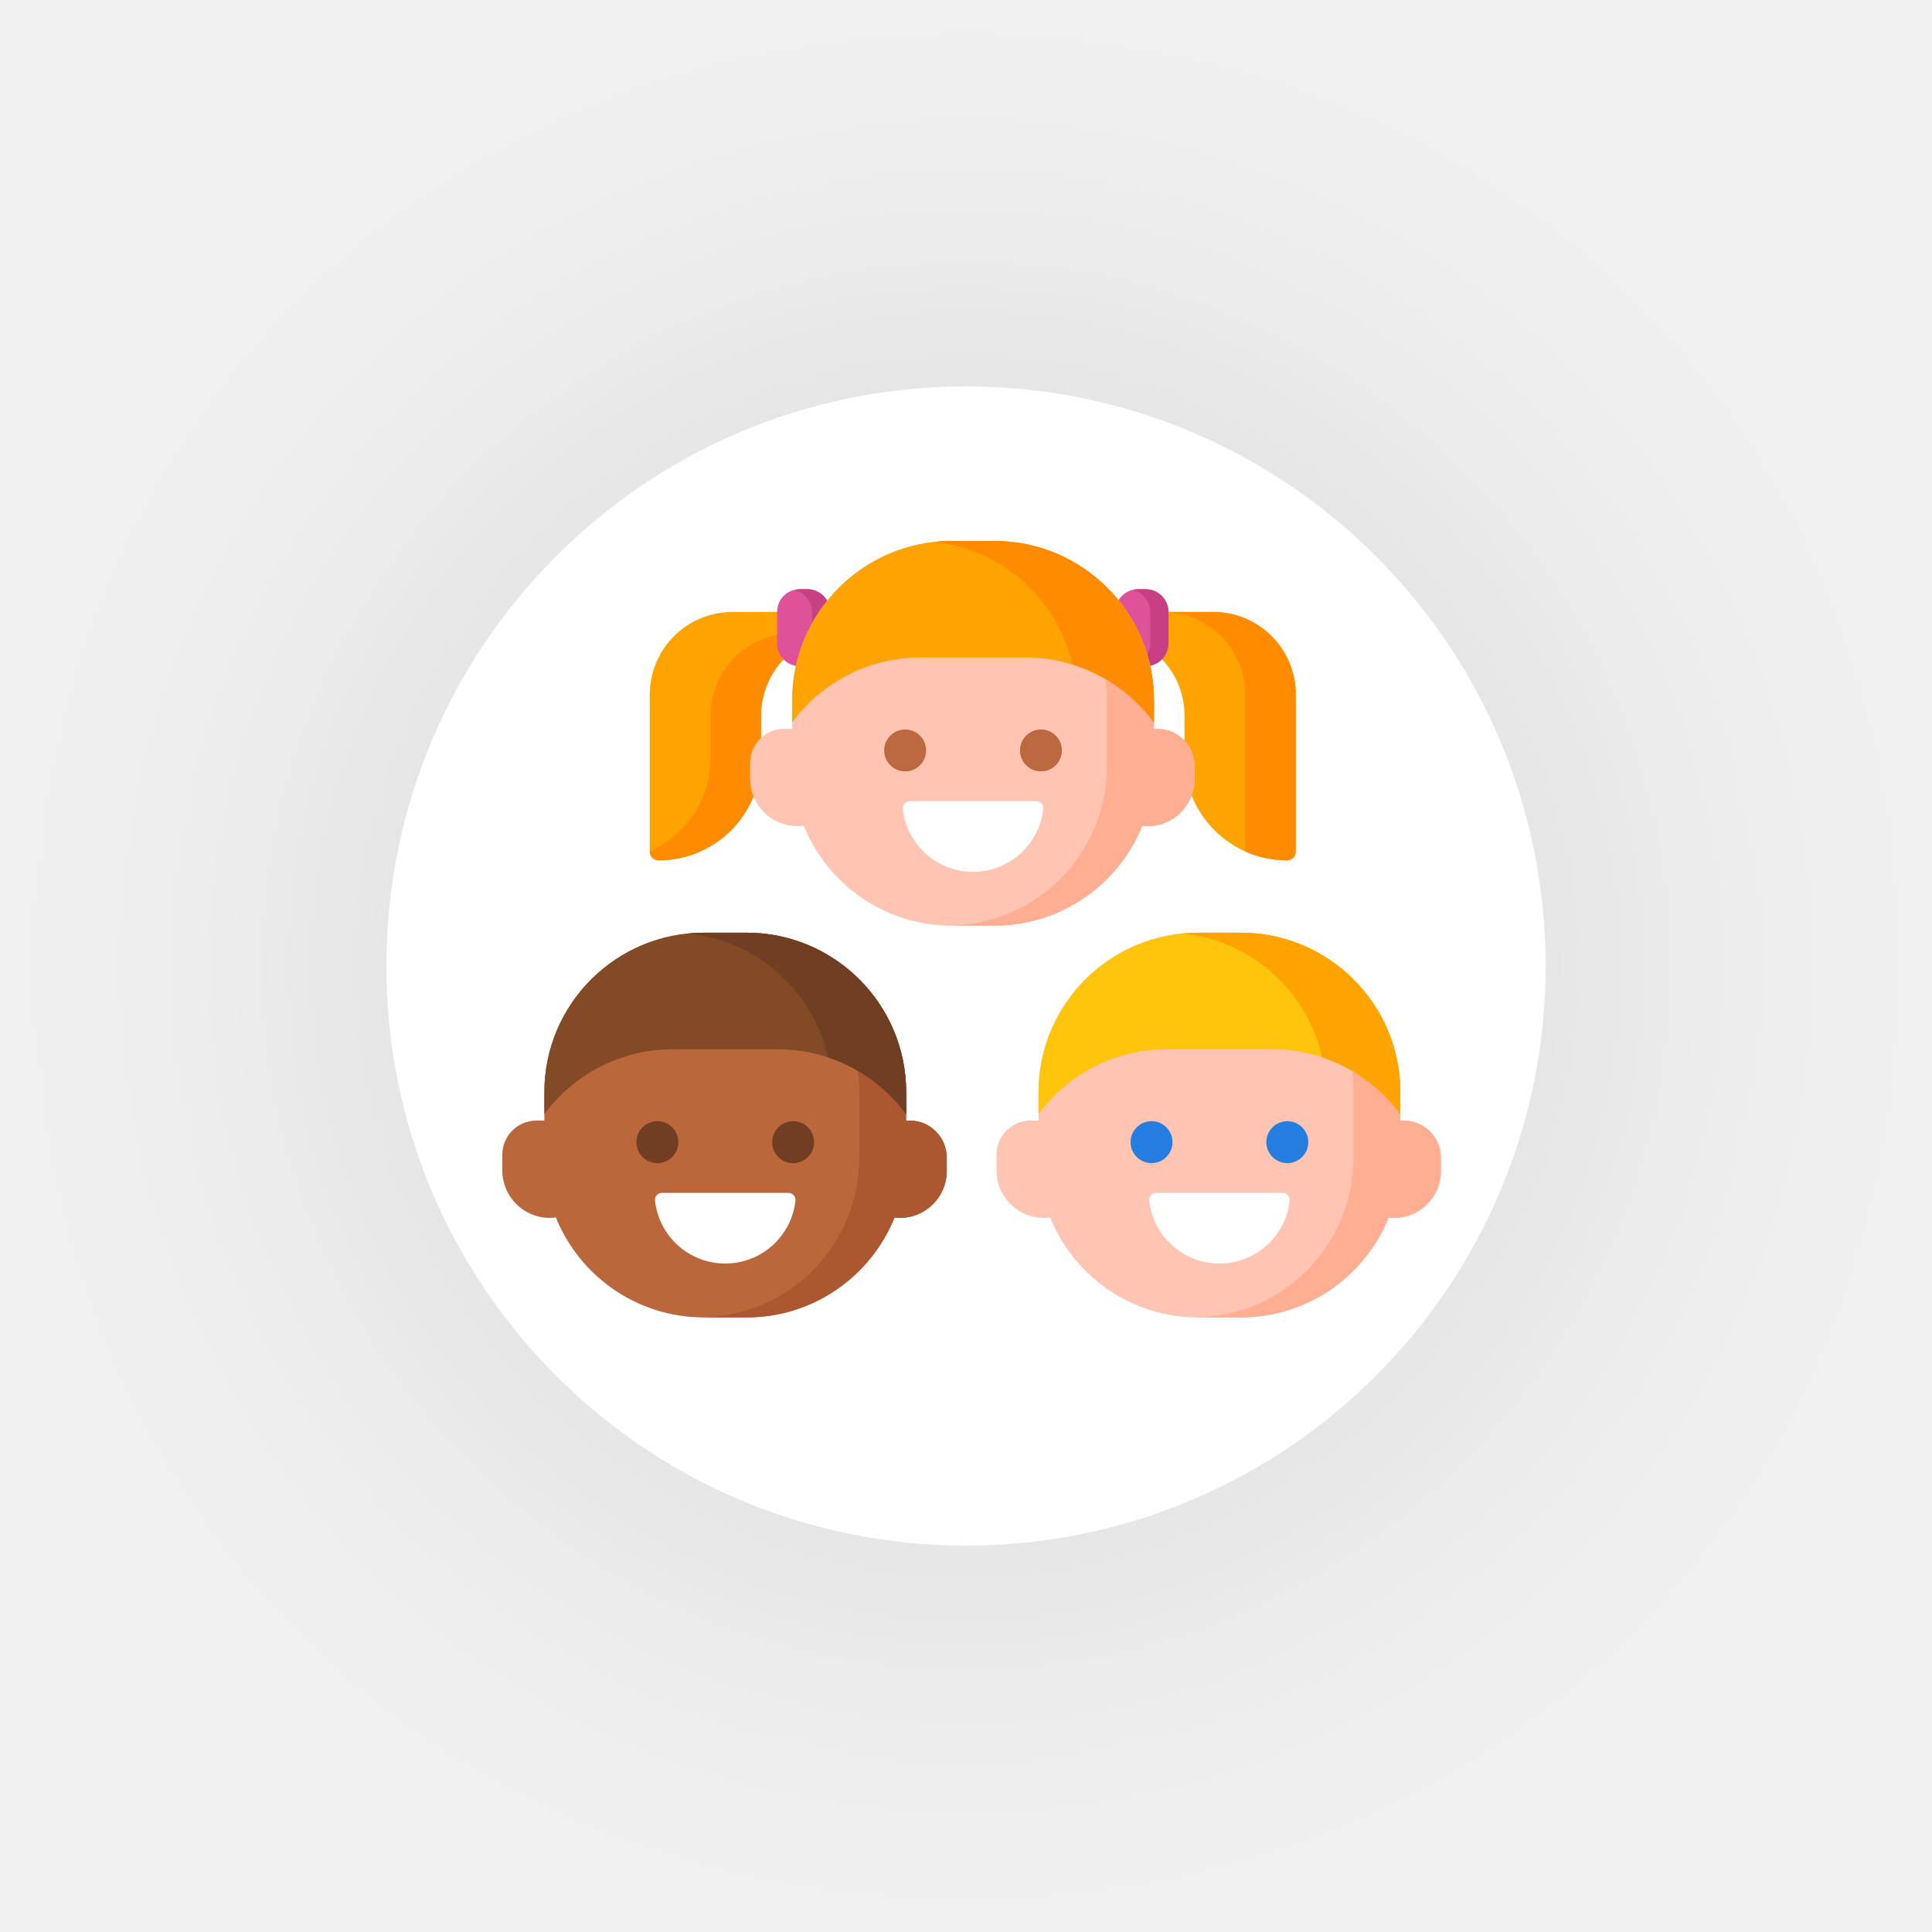
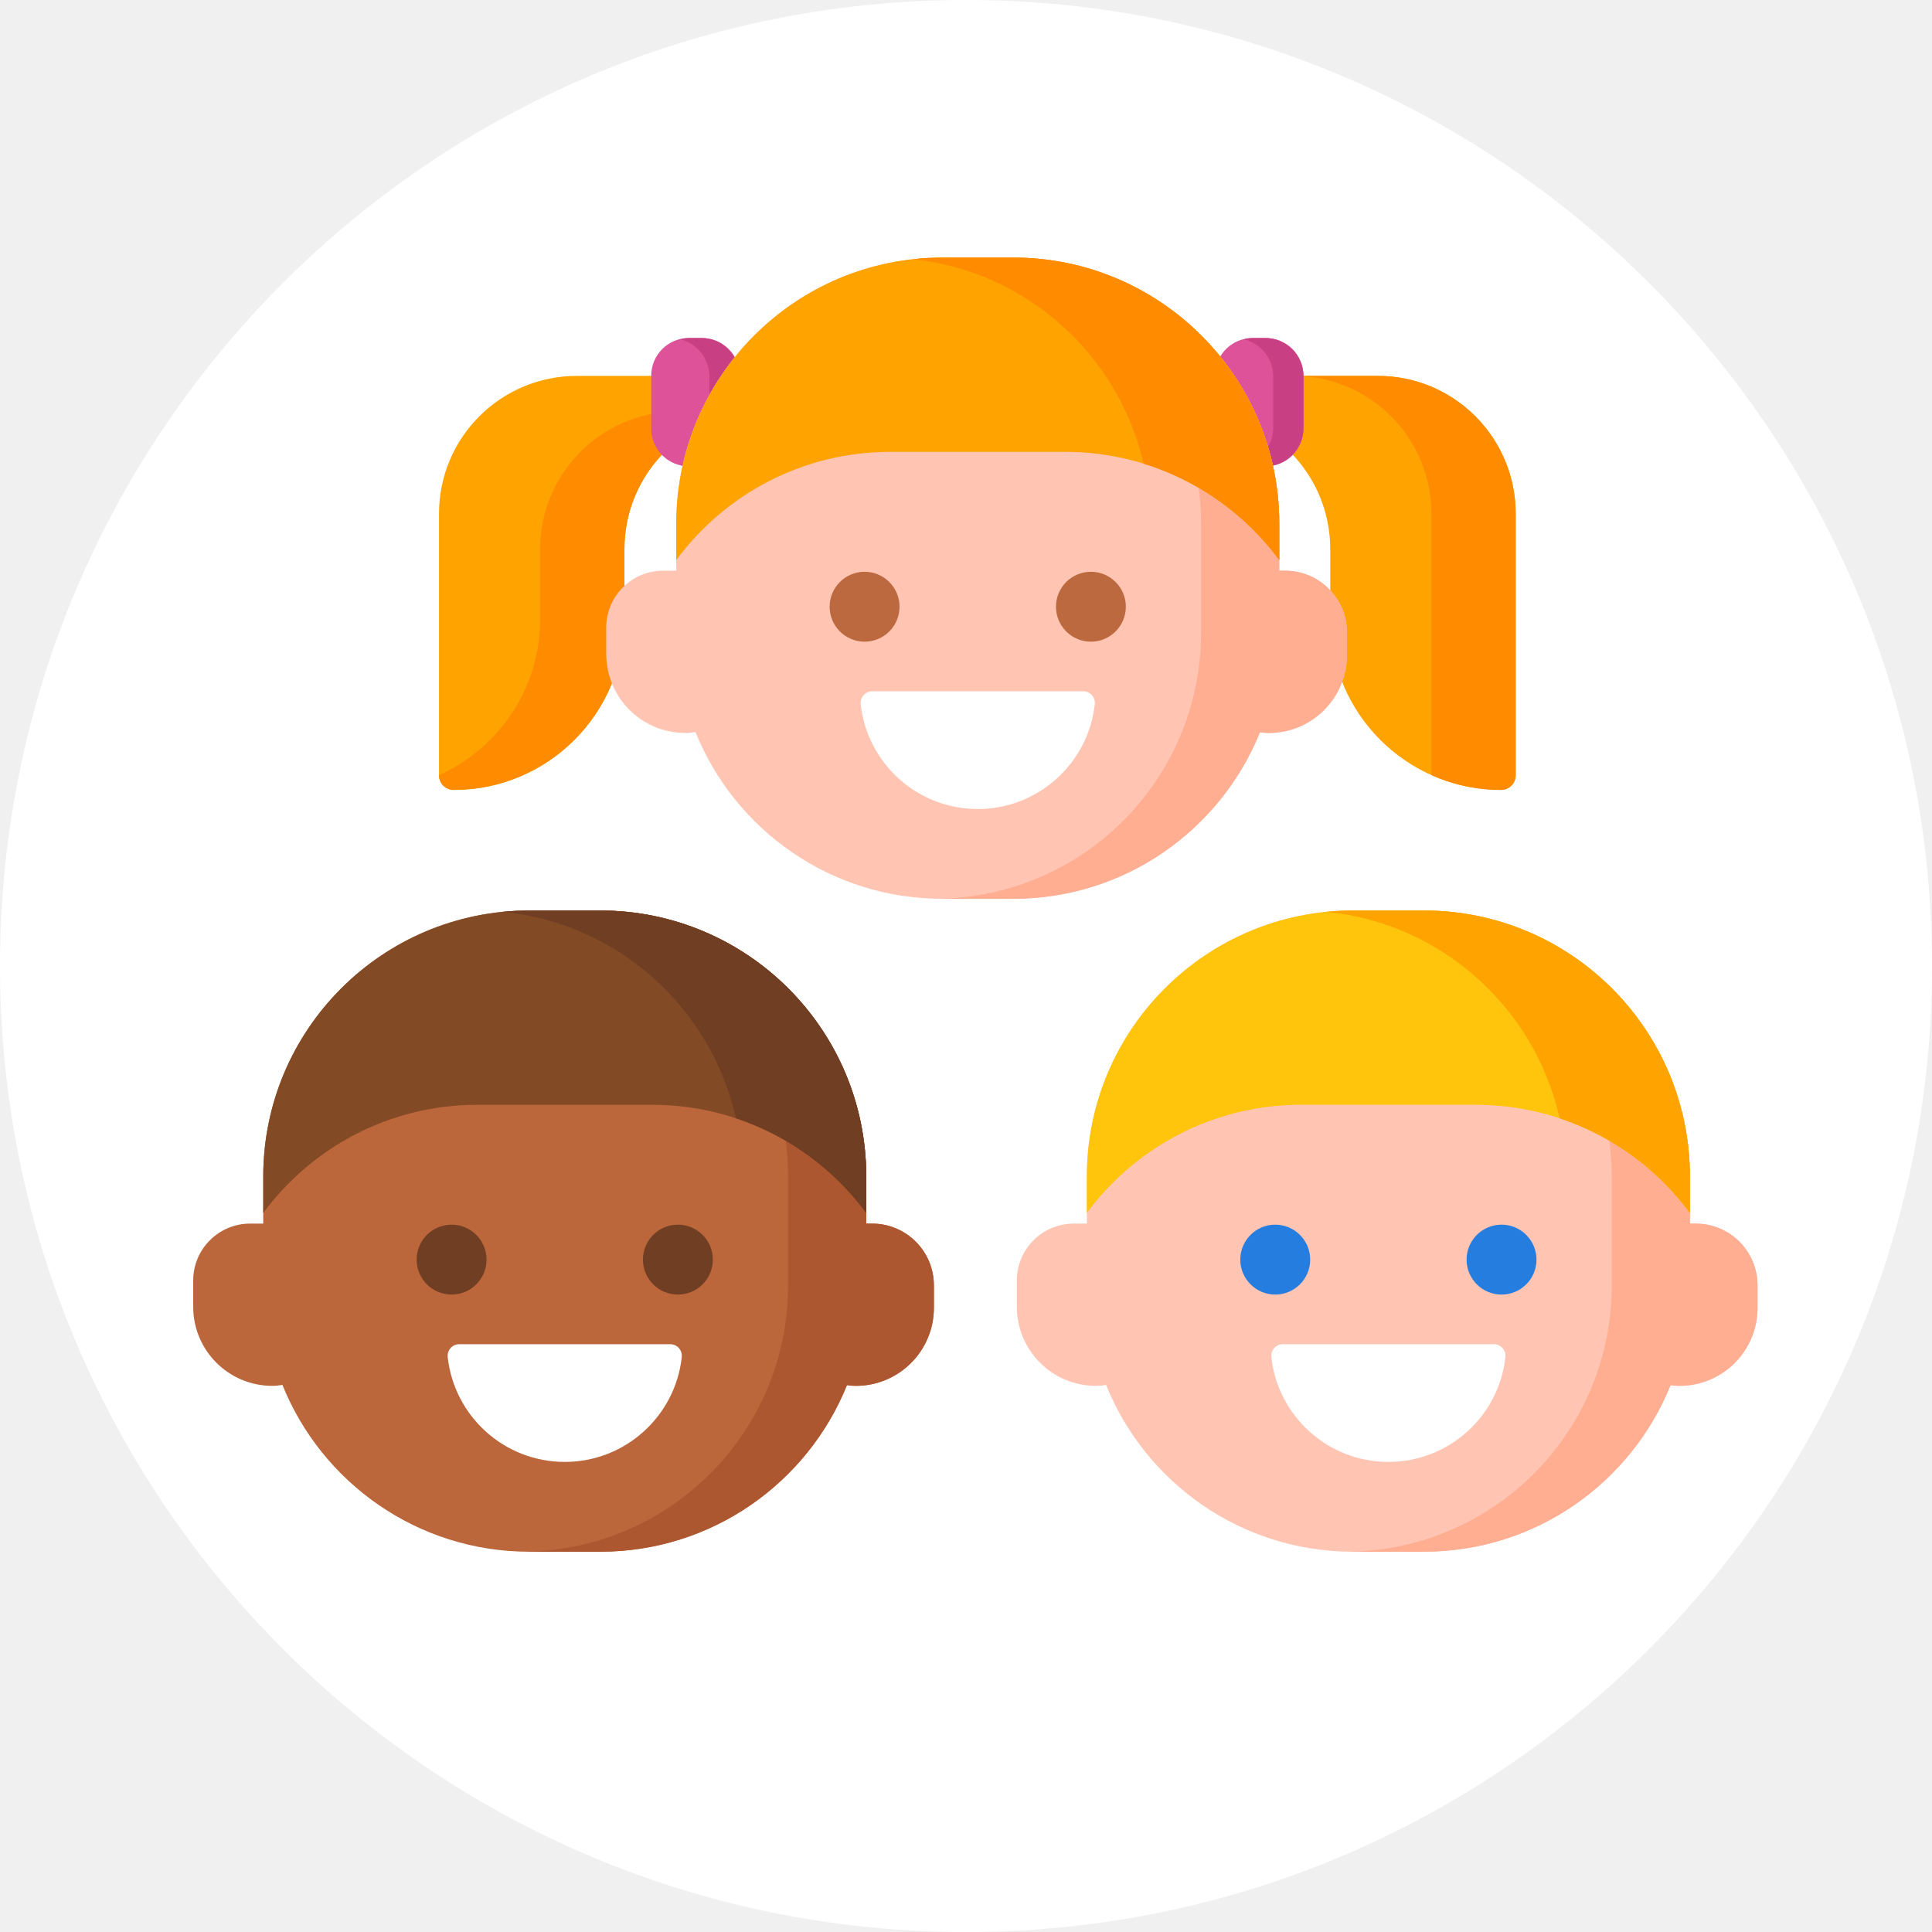
- <svg xmlns="http://www.w3.org/2000/svg" width="100" height="100" viewBox="0 0 100 100" fill="none">
-   <g filter="url(#filter0_d)">
-     <rect x="20" y="20" width="60" height="60" rx="30" fill="white" />
-   </g>
-   <path d="M61.312 37.055C61.312 34.739 59.471 32.853 57.173 32.779V31.674H62.791C65.154 31.674 67.07 33.589 67.07 35.953V44.078C67.07 44.329 66.867 44.532 66.617 44.532C63.687 44.532 61.312 42.157 61.312 39.228V37.055H61.312Z" fill="#FFA300" />
-   <path d="M58.903 34.482H59.311C59.957 34.482 60.481 33.958 60.481 33.312V31.668C60.481 31.021 59.957 30.497 59.311 30.497H58.903C58.257 30.497 57.733 31.021 57.733 31.668V33.312C57.733 33.958 58.257 34.482 58.903 34.482Z" fill="#DD5298" />
-   <path d="M62.791 31.674H60.174C62.538 31.674 64.453 33.589 64.453 35.953V44.071C65.114 44.366 65.846 44.532 66.617 44.532C66.867 44.532 67.071 44.329 67.071 44.078V35.953C67.071 33.589 65.154 31.674 62.791 31.674Z" fill="#FF8B00" />
-   <path d="M59.281 30.497H58.933C58.83 30.497 58.732 30.512 58.637 30.536C59.156 30.668 59.541 31.137 59.541 31.697V33.283C59.541 33.843 59.156 34.312 58.637 34.444C58.732 34.468 58.83 34.482 58.933 34.482H59.281C59.944 34.482 60.481 33.945 60.481 33.283V31.697C60.481 31.035 59.944 30.497 59.281 30.497Z" fill="#C93F84" />
-   <path d="M39.392 37.055C39.392 34.739 41.233 32.853 43.532 32.779V31.674H37.914C35.55 31.674 33.634 33.589 33.634 35.953V44.078C33.634 44.329 33.837 44.532 34.088 44.532C37.018 44.532 39.392 42.157 39.392 39.228V37.055Z" fill="#FFA300" />
-   <path d="M40.915 32.779C38.616 32.853 36.775 34.739 36.775 37.056V39.228C36.775 41.387 35.485 43.243 33.634 44.071V44.078C33.634 44.329 33.837 44.532 34.088 44.532C37.018 44.532 39.392 42.157 39.392 39.228V37.056C39.392 34.739 41.233 32.853 43.532 32.779H40.915Z" fill="#FF8B00" />
-   <path d="M41.801 34.482H41.394C40.748 34.482 40.224 33.958 40.224 33.312V31.668C40.224 31.021 40.748 30.497 41.394 30.497H41.801C42.448 30.497 42.971 31.021 42.971 31.668V33.312C42.971 33.958 42.448 34.482 41.801 34.482Z" fill="#DD5298" />
-   <path d="M41.772 30.497H41.423C41.321 30.497 41.222 30.512 41.128 30.536C41.647 30.668 42.031 31.137 42.031 31.697V33.283C42.031 33.843 41.647 34.312 41.128 34.444C41.222 34.468 41.321 34.482 41.423 34.482H41.772C42.434 34.482 42.971 33.945 42.971 33.283V31.697C42.971 31.035 42.434 30.497 41.772 30.497Z" fill="#C93F84" />
-   <path d="M59.91 37.723H59.729V36.263C59.729 31.699 56.029 28 51.466 28H49.264C44.7 28 41.001 31.699 41.001 36.263V37.723H40.594C39.618 37.723 38.827 38.515 38.827 39.491V40.306C38.827 41.663 39.926 42.763 41.283 42.763C41.391 42.763 41.496 42.752 41.598 42.733C42.82 45.769 45.791 47.913 49.264 47.913H51.466C54.936 47.913 57.905 45.773 59.129 42.741C59.219 42.754 59.311 42.763 59.405 42.763C60.744 42.763 61.83 41.677 61.83 40.338V39.643C61.83 38.583 60.971 37.723 59.91 37.723Z" fill="#FFC5B2" />
-   <path d="M59.91 37.723H59.729V36.263C59.729 31.699 56.029 28 51.466 28H49.264C49.225 28 49.188 28.002 49.151 28.003C53.661 28.064 57.3 31.737 57.3 36.263V39.65C57.3 44.176 53.661 47.849 49.151 47.91C49.188 47.911 49.225 47.913 49.264 47.913H51.466C54.936 47.913 57.905 45.773 59.129 42.741C59.219 42.754 59.311 42.763 59.405 42.763C60.744 42.763 61.83 41.677 61.83 40.338V39.643C61.83 38.583 60.97 37.723 59.91 37.723Z" fill="#FFAE92" />
-   <path d="M47.651 34.033H53.078C55.806 34.033 58.224 35.355 59.729 37.393V36.263C59.729 31.699 56.029 28 51.466 28H49.264C44.7 28 41.001 31.699 41.001 36.263V37.393C42.506 35.355 44.924 34.033 47.651 34.033Z" fill="#FFA300" />
-   <path d="M51.466 28H49.264C48.96 28 48.66 28.017 48.364 28.05C51.882 28.43 54.735 31.017 55.515 34.399C57.221 34.925 58.692 35.989 59.729 37.393V36.263C59.729 31.699 56.029 28 51.466 28Z" fill="#FF8B00" />
-   <path d="M47.936 38.842C47.936 39.442 47.45 39.928 46.851 39.928C46.251 39.928 45.765 39.442 45.765 38.842C45.765 38.243 46.251 37.757 46.851 37.757C47.45 37.757 47.936 38.243 47.936 38.842Z" fill="#BC693F" />
-   <path d="M54.964 38.842C54.964 39.442 54.478 39.928 53.879 39.928C53.279 39.928 52.794 39.442 52.794 38.842C52.794 38.243 53.279 37.757 53.879 37.757C54.478 37.757 54.964 38.243 54.964 38.842Z" fill="#BC693F" />
-   <path d="M50.365 45.125C52.248 45.125 53.799 43.7 53.999 41.87C54.023 41.656 53.855 41.468 53.64 41.468H47.09C46.874 41.468 46.707 41.656 46.73 41.87C46.93 43.7 48.481 45.125 50.365 45.125Z" fill="white" />
-   <path d="M72.662 58H72.481V56.539C72.481 51.976 68.782 48.277 64.219 48.277H62.016C57.453 48.277 53.754 51.976 53.754 56.539V58H53.347C52.37 58 51.579 58.792 51.579 59.768V60.583C51.579 61.94 52.679 63.039 54.035 63.039C54.143 63.039 54.248 63.028 54.35 63.01C55.572 66.045 58.543 68.19 62.016 68.19H64.219C67.689 68.19 70.657 66.049 71.881 63.017C71.972 63.031 72.063 63.039 72.157 63.039C73.497 63.039 74.582 61.954 74.582 60.615V59.92C74.582 58.859 73.723 58 72.662 58Z" fill="#FFC5B2" />
-   <path d="M72.662 58H72.481V56.539C72.481 51.976 68.782 48.277 64.219 48.277H62.016C61.978 48.277 61.941 48.279 61.903 48.28C66.414 48.34 70.053 52.014 70.053 56.539V59.927C70.053 64.452 66.414 68.126 61.903 68.187C61.941 68.187 61.978 68.19 62.016 68.19H64.219C67.689 68.19 70.657 66.049 71.881 63.017C71.972 63.031 72.063 63.039 72.157 63.039C73.497 63.039 74.582 61.954 74.582 60.615V59.92C74.582 58.859 73.723 58 72.662 58Z" fill="#FFAE92" />
-   <path d="M60.404 54.31H65.831C68.558 54.31 70.976 55.632 72.481 57.67V56.539C72.481 51.976 68.782 48.277 64.219 48.277H62.016C57.453 48.277 53.753 51.976 53.753 56.539V57.67C55.258 55.632 57.676 54.31 60.404 54.31Z" fill="#FFC50D" />
-   <path d="M60.689 59.119C60.689 59.718 60.203 60.204 59.604 60.204C59.004 60.204 58.518 59.718 58.518 59.119C58.518 58.519 59.004 58.033 59.604 58.033C60.203 58.033 60.689 58.519 60.689 59.119Z" fill="#257EDF" />
-   <path d="M67.717 59.119C67.717 59.718 67.231 60.204 66.631 60.204C66.032 60.204 65.546 59.718 65.546 59.119C65.546 58.519 66.032 58.033 66.631 58.033C67.231 58.033 67.717 58.519 67.717 59.119Z" fill="#257EDF" />
-   <path d="M63.117 65.401C65.001 65.401 66.552 63.977 66.752 62.147C66.775 61.932 66.608 61.745 66.392 61.745H59.842C59.627 61.745 59.459 61.932 59.483 62.147C59.683 63.977 61.234 65.401 63.117 65.401Z" fill="white" />
-   <path d="M47.084 58H46.902V56.539C46.902 51.976 43.203 48.277 38.64 48.277H36.437C31.874 48.277 28.175 51.976 28.175 56.539V58H27.768C26.791 58 26 58.792 26 59.768V60.583C26 61.94 27.1 63.039 28.456 63.039C28.564 63.039 28.669 63.028 28.771 63.01C29.993 66.045 32.964 68.19 36.437 68.19H38.64C42.11 68.19 45.079 66.049 46.303 63.017C46.393 63.031 46.485 63.039 46.578 63.039C47.917 63.039 49.004 61.954 49.004 60.615V59.92C49.004 58.859 48.144 58 47.084 58Z" fill="#BC663B" />
-   <path d="M47.084 58H46.902V56.539C46.902 51.976 43.203 48.277 38.64 48.277H36.437C36.4 48.277 36.362 48.279 36.324 48.28C40.835 48.34 44.474 52.014 44.474 56.539V59.927C44.474 64.452 40.835 68.126 36.324 68.187C36.362 68.187 36.4 68.19 36.437 68.19H38.64C42.11 68.19 45.079 66.049 46.303 63.017C46.393 63.031 46.485 63.039 46.578 63.039C47.917 63.039 49.004 61.954 49.004 60.615V59.92C49.004 58.859 48.144 58 47.084 58Z" fill="#AD5731" />
-   <path d="M34.825 54.31H40.252C42.98 54.31 45.398 55.632 46.903 57.67V56.539C46.903 51.976 43.203 48.277 38.64 48.277H36.437C31.874 48.277 28.175 51.976 28.175 56.539V57.67C29.68 55.632 32.098 54.31 34.825 54.31Z" fill="#824A25" />
-   <path d="M64.219 48.277H62.016C61.739 48.277 61.465 48.291 61.194 48.317C64.766 48.67 67.666 51.297 68.434 54.729C70.069 55.272 71.478 56.312 72.481 57.67V56.539C72.481 51.976 68.782 48.277 64.219 48.277Z" fill="#FFA300" />
-   <path d="M38.639 48.277H36.437C36.16 48.277 35.885 48.291 35.615 48.317C39.187 48.67 42.087 51.297 42.855 54.729C44.49 55.272 45.899 56.312 46.902 57.67V56.539C46.902 51.976 43.203 48.277 38.639 48.277Z" fill="#703E23" />
-   <path d="M35.11 59.119C35.11 59.718 34.624 60.204 34.025 60.204C33.425 60.204 32.939 59.718 32.939 59.119C32.939 58.519 33.425 58.033 34.025 58.033C34.624 58.033 35.11 58.519 35.11 59.119Z" fill="#703E23" />
-   <path d="M42.138 59.119C42.138 59.718 41.652 60.204 41.053 60.204C40.453 60.204 39.967 59.718 39.967 59.119C39.967 58.519 40.453 58.033 41.053 58.033C41.652 58.033 42.138 58.519 42.138 59.119Z" fill="#703E23" />
-   <path d="M37.538 65.401C39.422 65.401 40.973 63.977 41.173 62.147C41.196 61.932 41.029 61.745 40.813 61.745H34.263C34.048 61.745 33.88 61.932 33.904 62.147C34.104 63.977 35.655 65.401 37.538 65.401Z" fill="white" />
-   <defs>
-     <filter id="filter0_d" x="0" y="0" width="100" height="100" filterUnits="userSpaceOnUse" color-interpolation-filters="sRGB">
-       <feFlood flood-opacity="0" result="BackgroundImageFix" />
-       <feColorMatrix in="SourceAlpha" type="matrix" values="0 0 0 0 0 0 0 0 0 0 0 0 0 0 0 0 0 0 127 0" />
-       <feOffset />
-       <feGaussianBlur stdDeviation="10" />
-       <feColorMatrix type="matrix" values="0 0 0 0 0 0 0 0 0 0 0 0 0 0 0 0 0 0 0.1 0" />
-       <feBlend mode="normal" in2="BackgroundImageFix" result="effect1_dropShadow" />
-       <feBlend mode="normal" in="SourceGraphic" in2="effect1_dropShadow" result="shape" />
-     </filter>
-   </defs>
+ <svg xmlns="http://www.w3.org/2000/svg" width="60" height="60" viewBox="0 0 60 60" fill="none">
+   <rect width="60" height="60" rx="30" fill="white" />
+   <path d="M41.312 17.055C41.312 14.739 39.471 12.853 37.173 12.779V11.674H42.791C45.154 11.674 47.071 13.589 47.071 15.953V24.078C47.071 24.329 46.867 24.532 46.617 24.532C43.687 24.532 41.312 22.157 41.312 19.228V17.055H41.312Z" fill="#FFA300" />
+   <path d="M38.903 14.482H39.311C39.957 14.482 40.481 13.958 40.481 13.312V11.668C40.481 11.021 39.957 10.497 39.311 10.497H38.903C38.257 10.497 37.733 11.021 37.733 11.668V13.312C37.733 13.958 38.257 14.482 38.903 14.482Z" fill="#DD5298" />
+   <path d="M42.791 11.674H40.174C42.538 11.674 44.453 13.589 44.453 15.953V24.071C45.114 24.366 45.846 24.532 46.617 24.532C46.867 24.532 47.071 24.329 47.071 24.078V15.953C47.071 13.589 45.154 11.674 42.791 11.674Z" fill="#FF8B00" />
+   <path d="M39.281 10.497H38.933C38.83 10.497 38.732 10.512 38.637 10.536C39.156 10.668 39.541 11.137 39.541 11.697V13.283C39.541 13.843 39.156 14.312 38.637 14.444C38.732 14.468 38.83 14.482 38.933 14.482H39.281C39.944 14.482 40.481 13.945 40.481 13.283V11.697C40.481 11.034 39.944 10.497 39.281 10.497Z" fill="#C93F84" />
+   <path d="M19.392 17.055C19.392 14.739 21.233 12.853 23.532 12.779V11.674H17.914C15.55 11.674 13.634 13.589 13.634 15.953V24.078C13.634 24.329 13.838 24.532 14.088 24.532C17.018 24.532 19.392 22.157 19.392 19.228V17.055Z" fill="#FFA300" />
+   <path d="M20.915 12.779C18.616 12.853 16.775 14.739 16.775 17.055V19.228C16.775 21.387 15.485 23.243 13.634 24.071V24.078C13.634 24.329 13.838 24.532 14.088 24.532C17.018 24.532 19.392 22.157 19.392 19.228V17.055C19.392 14.739 21.233 12.853 23.532 12.779H20.915Z" fill="#FF8B00" />
+   <path d="M21.801 14.482H21.394C20.748 14.482 20.224 13.958 20.224 13.312V11.668C20.224 11.021 20.748 10.497 21.394 10.497H21.801C22.448 10.497 22.971 11.021 22.971 11.668V13.312C22.971 13.958 22.448 14.482 21.801 14.482Z" fill="#DD5298" />
+   <path d="M21.772 10.497H21.424C21.321 10.497 21.222 10.512 21.128 10.536C21.647 10.668 22.031 11.137 22.031 11.697V13.283C22.031 13.843 21.647 14.312 21.128 14.444C21.222 14.468 21.321 14.482 21.424 14.482H21.772C22.434 14.482 22.971 13.945 22.971 13.283V11.697C22.971 11.034 22.434 10.497 21.772 10.497Z" fill="#C93F84" />
+   <path d="M39.91 17.723H39.729V16.263C39.729 11.699 36.029 8 31.466 8H29.264C24.7 8 21.001 11.699 21.001 16.263V17.723H20.594C19.618 17.723 18.827 18.515 18.827 19.491V20.306C18.827 21.663 19.926 22.763 21.283 22.763C21.39 22.763 21.496 22.752 21.598 22.733C22.82 25.769 25.791 27.913 29.264 27.913H31.466C34.936 27.913 37.905 25.773 39.129 22.741C39.219 22.754 39.311 22.763 39.405 22.763C40.744 22.763 41.83 21.677 41.83 20.338V19.643C41.83 18.583 40.971 17.723 39.91 17.723Z" fill="#FFC5B2" />
+   <path d="M39.91 17.723H39.729V16.263C39.729 11.699 36.029 8 31.466 8H29.264C29.226 8 29.188 8.002 29.151 8.003C33.661 8.064 37.3 11.737 37.3 16.263V19.65C37.3 24.176 33.661 27.849 29.151 27.91C29.188 27.911 29.226 27.913 29.264 27.913H31.466C34.936 27.913 37.905 25.773 39.129 22.741C39.219 22.754 39.311 22.763 39.405 22.763C40.744 22.763 41.83 21.677 41.83 20.338V19.643C41.83 18.583 40.97 17.723 39.91 17.723Z" fill="#FFAE92" />
+   <path d="M27.651 14.033H33.078C35.806 14.033 38.224 15.355 39.729 17.393V16.263C39.729 11.699 36.029 8 31.466 8H29.264C24.7 8 21.001 11.699 21.001 16.263V17.393C22.506 15.355 24.924 14.033 27.651 14.033Z" fill="#FFA300" />
+   <path d="M31.466 8H29.264C28.96 8 28.66 8.017 28.364 8.05C31.882 8.43 34.735 11.018 35.515 14.399C37.221 14.925 38.692 15.989 39.729 17.393V16.263C39.729 11.699 36.029 8 31.466 8Z" fill="#FF8B00" />
+   <path d="M27.936 18.842C27.936 19.442 27.45 19.928 26.851 19.928C26.251 19.928 25.765 19.442 25.765 18.842C25.765 18.243 26.251 17.757 26.851 17.757C27.45 17.757 27.936 18.243 27.936 18.842Z" fill="#BC693F" />
+   <path d="M34.964 18.842C34.964 19.442 34.478 19.928 33.879 19.928C33.279 19.928 32.794 19.442 32.794 18.842C32.794 18.243 33.279 17.757 33.879 17.757C34.478 17.757 34.964 18.243 34.964 18.842Z" fill="#BC693F" />
+   <path d="M30.365 25.125C32.248 25.125 33.799 23.701 33.999 21.87C34.023 21.656 33.855 21.468 33.64 21.468H27.09C26.874 21.468 26.707 21.656 26.73 21.87C26.93 23.701 28.481 25.125 30.365 25.125Z" fill="white" />
+   <path d="M52.662 38H52.481V36.539C52.481 31.976 48.782 28.277 44.218 28.277H42.016C37.453 28.277 33.754 31.976 33.754 36.539V38H33.347C32.37 38 31.579 38.792 31.579 39.768V40.583C31.579 41.94 32.679 43.039 34.035 43.039C34.143 43.039 34.248 43.028 34.35 43.01C35.572 46.045 38.543 48.19 42.016 48.19H44.218C47.689 48.19 50.657 46.049 51.881 43.017C51.972 43.031 52.063 43.039 52.157 43.039C53.497 43.039 54.582 41.954 54.582 40.615V39.92C54.582 38.859 53.723 38 52.662 38Z" fill="#FFC5B2" />
+   <path d="M52.662 38H52.481V36.539C52.481 31.976 48.782 28.277 44.219 28.277H42.016C41.978 28.277 41.941 28.279 41.903 28.28C46.414 28.34 50.053 32.014 50.053 36.539V39.927C50.053 44.452 46.414 48.126 41.903 48.187C41.941 48.187 41.978 48.19 42.016 48.19H44.219C47.689 48.19 50.657 46.049 51.881 43.017C51.972 43.031 52.063 43.039 52.157 43.039C53.497 43.039 54.582 41.954 54.582 40.615V39.92C54.582 38.859 53.723 38 52.662 38Z" fill="#FFAE92" />
+   <path d="M40.404 34.31H45.831C48.558 34.31 50.976 35.632 52.481 37.67V36.539C52.481 31.976 48.782 28.277 44.218 28.277H42.016C37.453 28.277 33.753 31.976 33.753 36.539V37.67C35.258 35.632 37.676 34.31 40.404 34.31Z" fill="#FFC50D" />
+   <path d="M40.689 39.119C40.689 39.718 40.203 40.204 39.604 40.204C39.004 40.204 38.518 39.718 38.518 39.119C38.518 38.519 39.004 38.033 39.604 38.033C40.203 38.033 40.689 38.519 40.689 39.119Z" fill="#257EDF" />
+   <path d="M47.717 39.119C47.717 39.718 47.231 40.204 46.631 40.204C46.032 40.204 45.546 39.718 45.546 39.119C45.546 38.519 46.032 38.033 46.631 38.033C47.231 38.033 47.717 38.519 47.717 39.119Z" fill="#257EDF" />
+   <path d="M43.117 45.401C45.001 45.401 46.552 43.977 46.752 42.147C46.775 41.932 46.608 41.745 46.392 41.745H39.842C39.627 41.745 39.459 41.932 39.483 42.147C39.683 43.977 41.234 45.401 43.117 45.401Z" fill="white" />
+   <path d="M27.084 38H26.902V36.539C26.902 31.976 23.203 28.277 18.64 28.277H16.437C11.874 28.277 8.175 31.976 8.175 36.539V38H7.768C6.791 38 6 38.792 6 39.768V40.583C6 41.94 7.1 43.039 8.456 43.039C8.564 43.039 8.669 43.028 8.771 43.01C9.993 46.045 12.964 48.19 16.437 48.19H18.64C22.11 48.19 25.079 46.049 26.303 43.017C26.393 43.031 26.485 43.039 26.578 43.039C27.918 43.039 29.003 41.954 29.003 40.615V39.92C29.003 38.859 28.144 38 27.084 38Z" fill="#BC663B" />
+   <path d="M27.084 38H26.902V36.539C26.902 31.976 23.203 28.277 18.64 28.277H16.437C16.399 28.277 16.362 28.279 16.324 28.28C20.835 28.34 24.474 32.014 24.474 36.539V39.927C24.474 44.452 20.835 48.126 16.324 48.187C16.362 48.187 16.399 48.19 16.437 48.19H18.64C22.11 48.19 25.079 46.049 26.303 43.017C26.393 43.031 26.485 43.039 26.578 43.039C27.918 43.039 29.003 41.954 29.003 40.615V39.92C29.003 38.859 28.144 38 27.084 38Z" fill="#AD5731" />
+   <path d="M14.825 34.31H20.252C22.98 34.31 25.398 35.632 26.902 37.67V36.539C26.902 31.976 23.203 28.277 18.64 28.277H16.437C11.874 28.277 8.175 31.976 8.175 36.539V37.67C9.68 35.632 12.098 34.31 14.825 34.31Z" fill="#824A25" />
+   <path d="M44.218 28.277H42.016C41.739 28.277 41.465 28.291 41.194 28.317C44.766 28.67 47.666 31.297 48.434 34.729C50.069 35.272 51.478 36.312 52.481 37.67V36.539C52.481 31.976 48.782 28.277 44.218 28.277Z" fill="#FFA300" />
+   <path d="M18.639 28.277H16.437C16.16 28.277 15.885 28.291 15.615 28.317C19.186 28.67 22.087 31.297 22.855 34.729C24.49 35.272 25.899 36.312 26.902 37.67V36.539C26.902 31.976 23.203 28.277 18.639 28.277Z" fill="#703E23" />
+   <path d="M15.11 39.119C15.11 39.718 14.624 40.204 14.024 40.204C13.425 40.204 12.939 39.718 12.939 39.119C12.939 38.519 13.425 38.033 14.024 38.033C14.624 38.033 15.11 38.519 15.11 39.119Z" fill="#703E23" />
+   <path d="M22.138 39.119C22.138 39.718 21.652 40.204 21.053 40.204C20.453 40.204 19.967 39.718 19.967 39.119C19.967 38.519 20.453 38.033 21.053 38.033C21.652 38.033 22.138 38.519 22.138 39.119Z" fill="#703E23" />
+   <path d="M17.538 45.401C19.422 45.401 20.973 43.977 21.173 42.147C21.196 41.932 21.029 41.745 20.814 41.745H14.263C14.048 41.745 13.88 41.932 13.904 42.147C14.104 43.977 15.655 45.401 17.538 45.401Z" fill="white" />
</svg>
